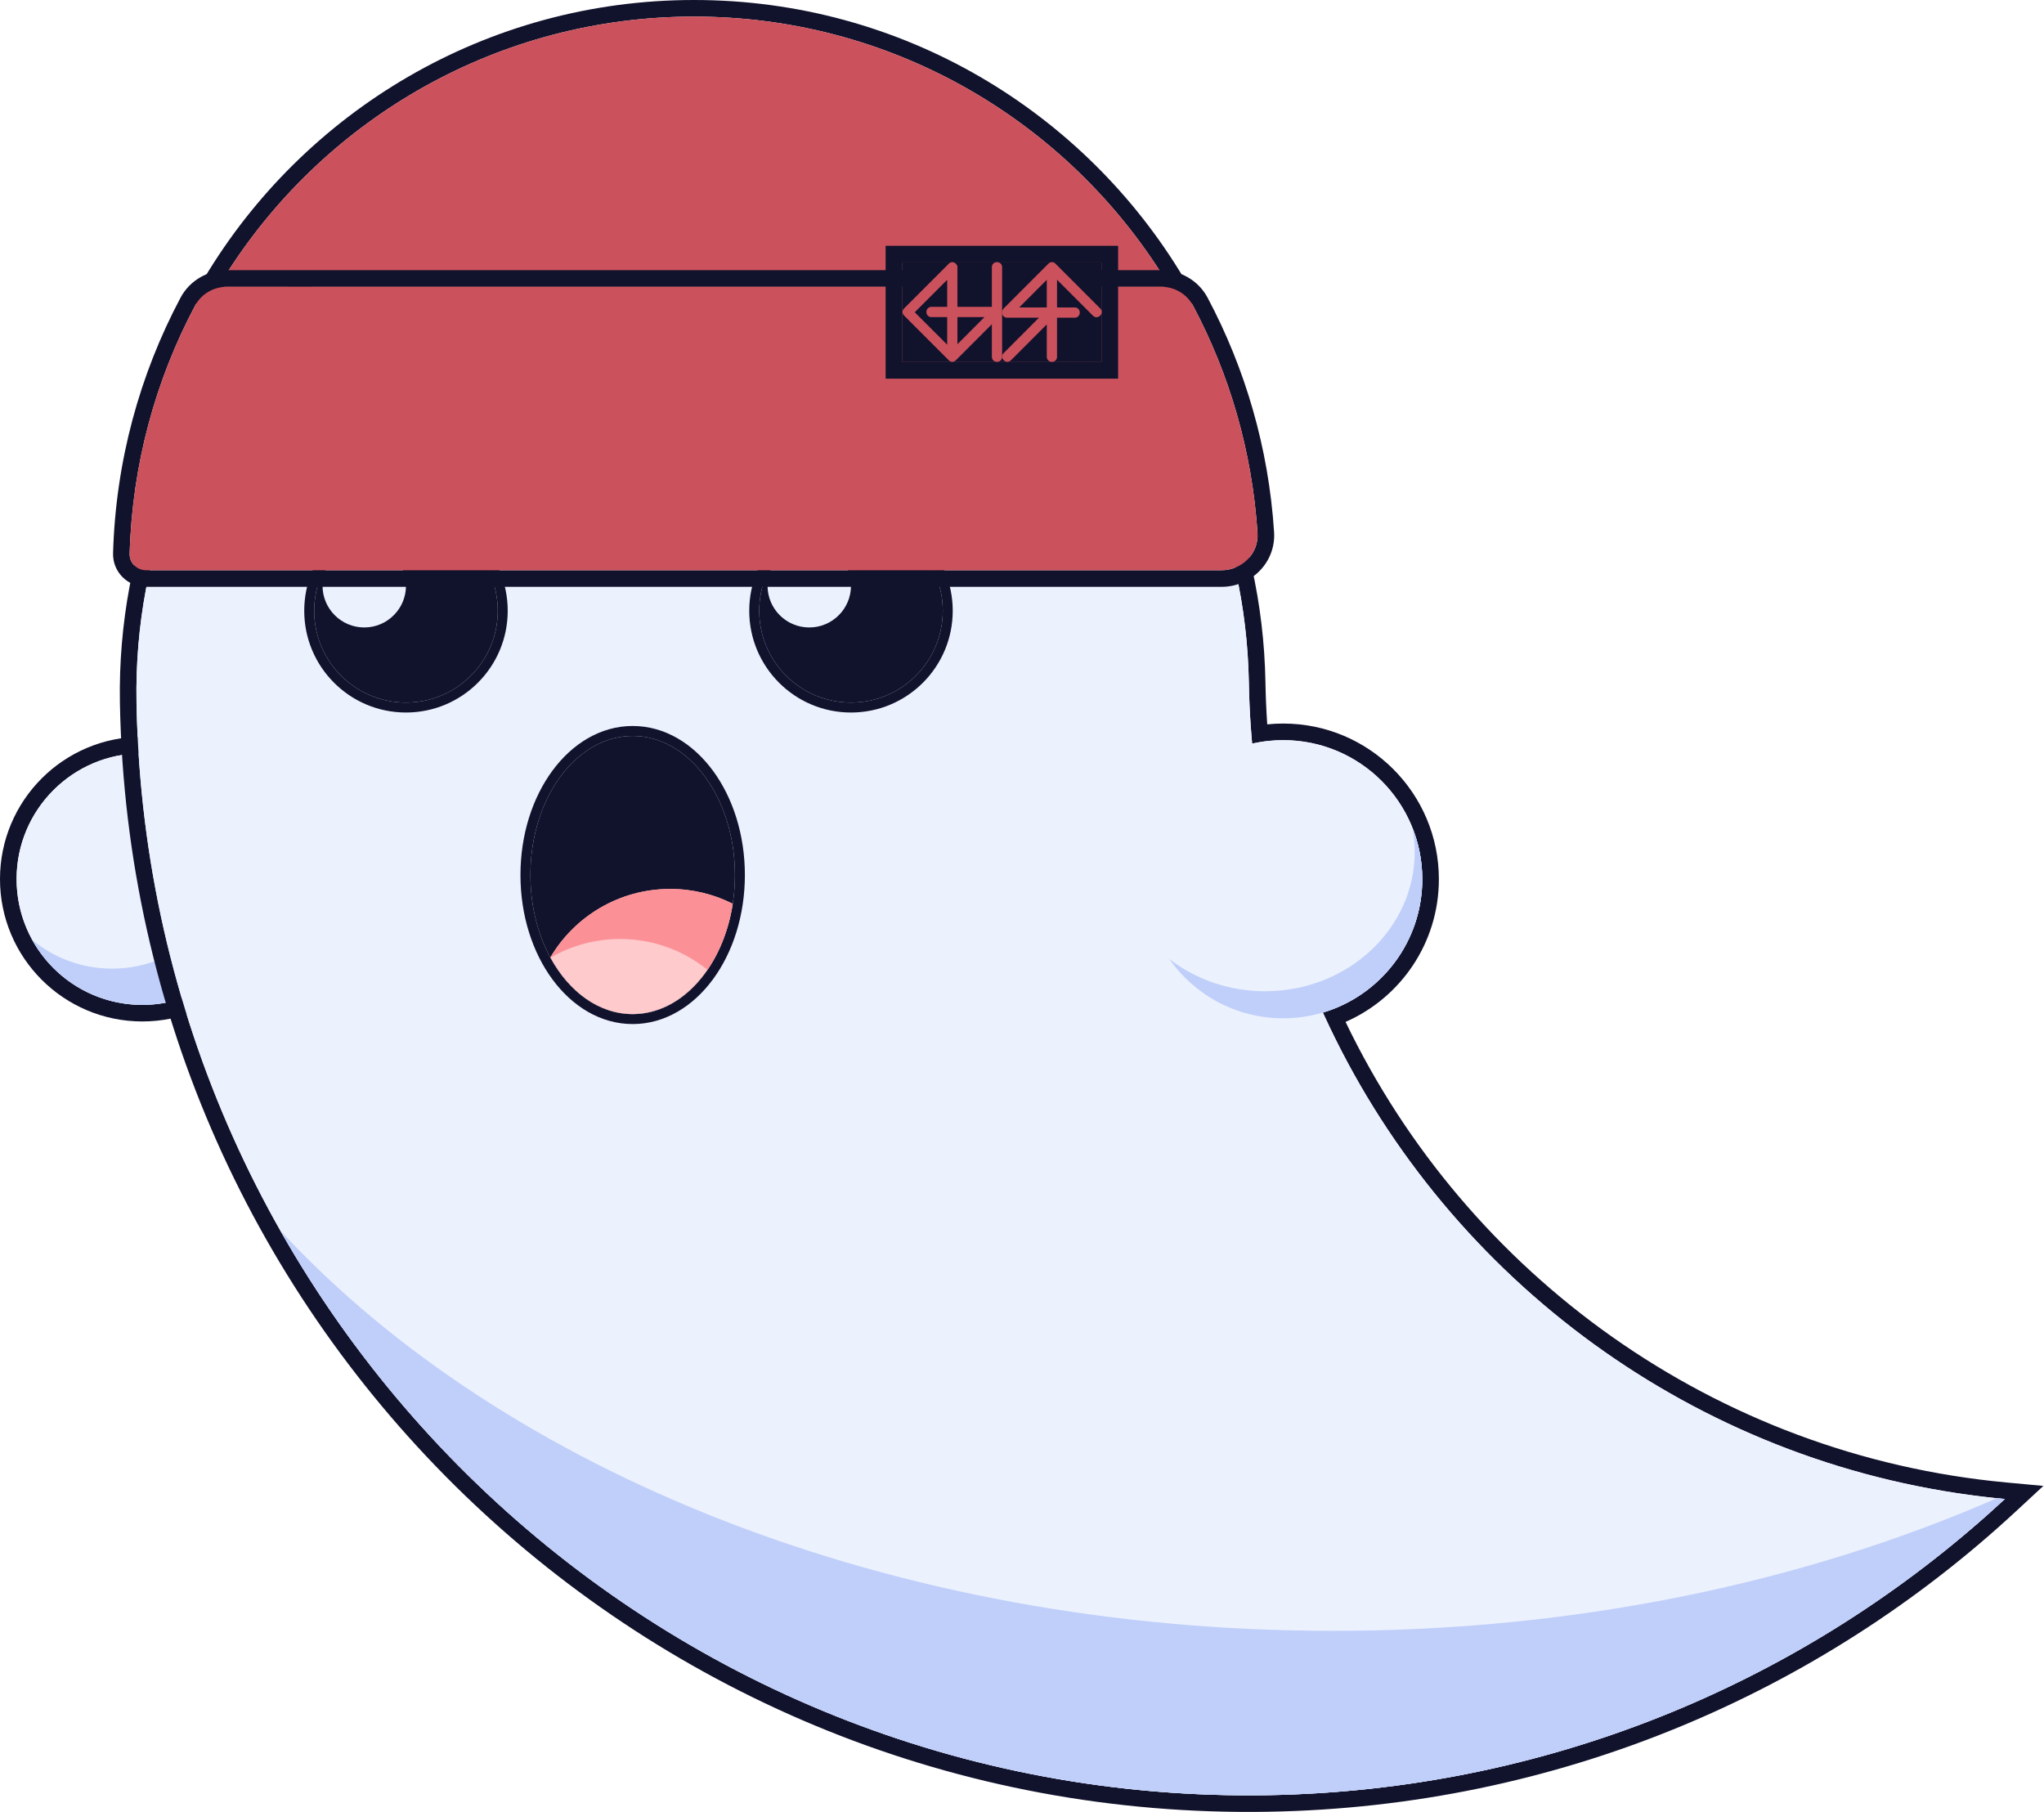
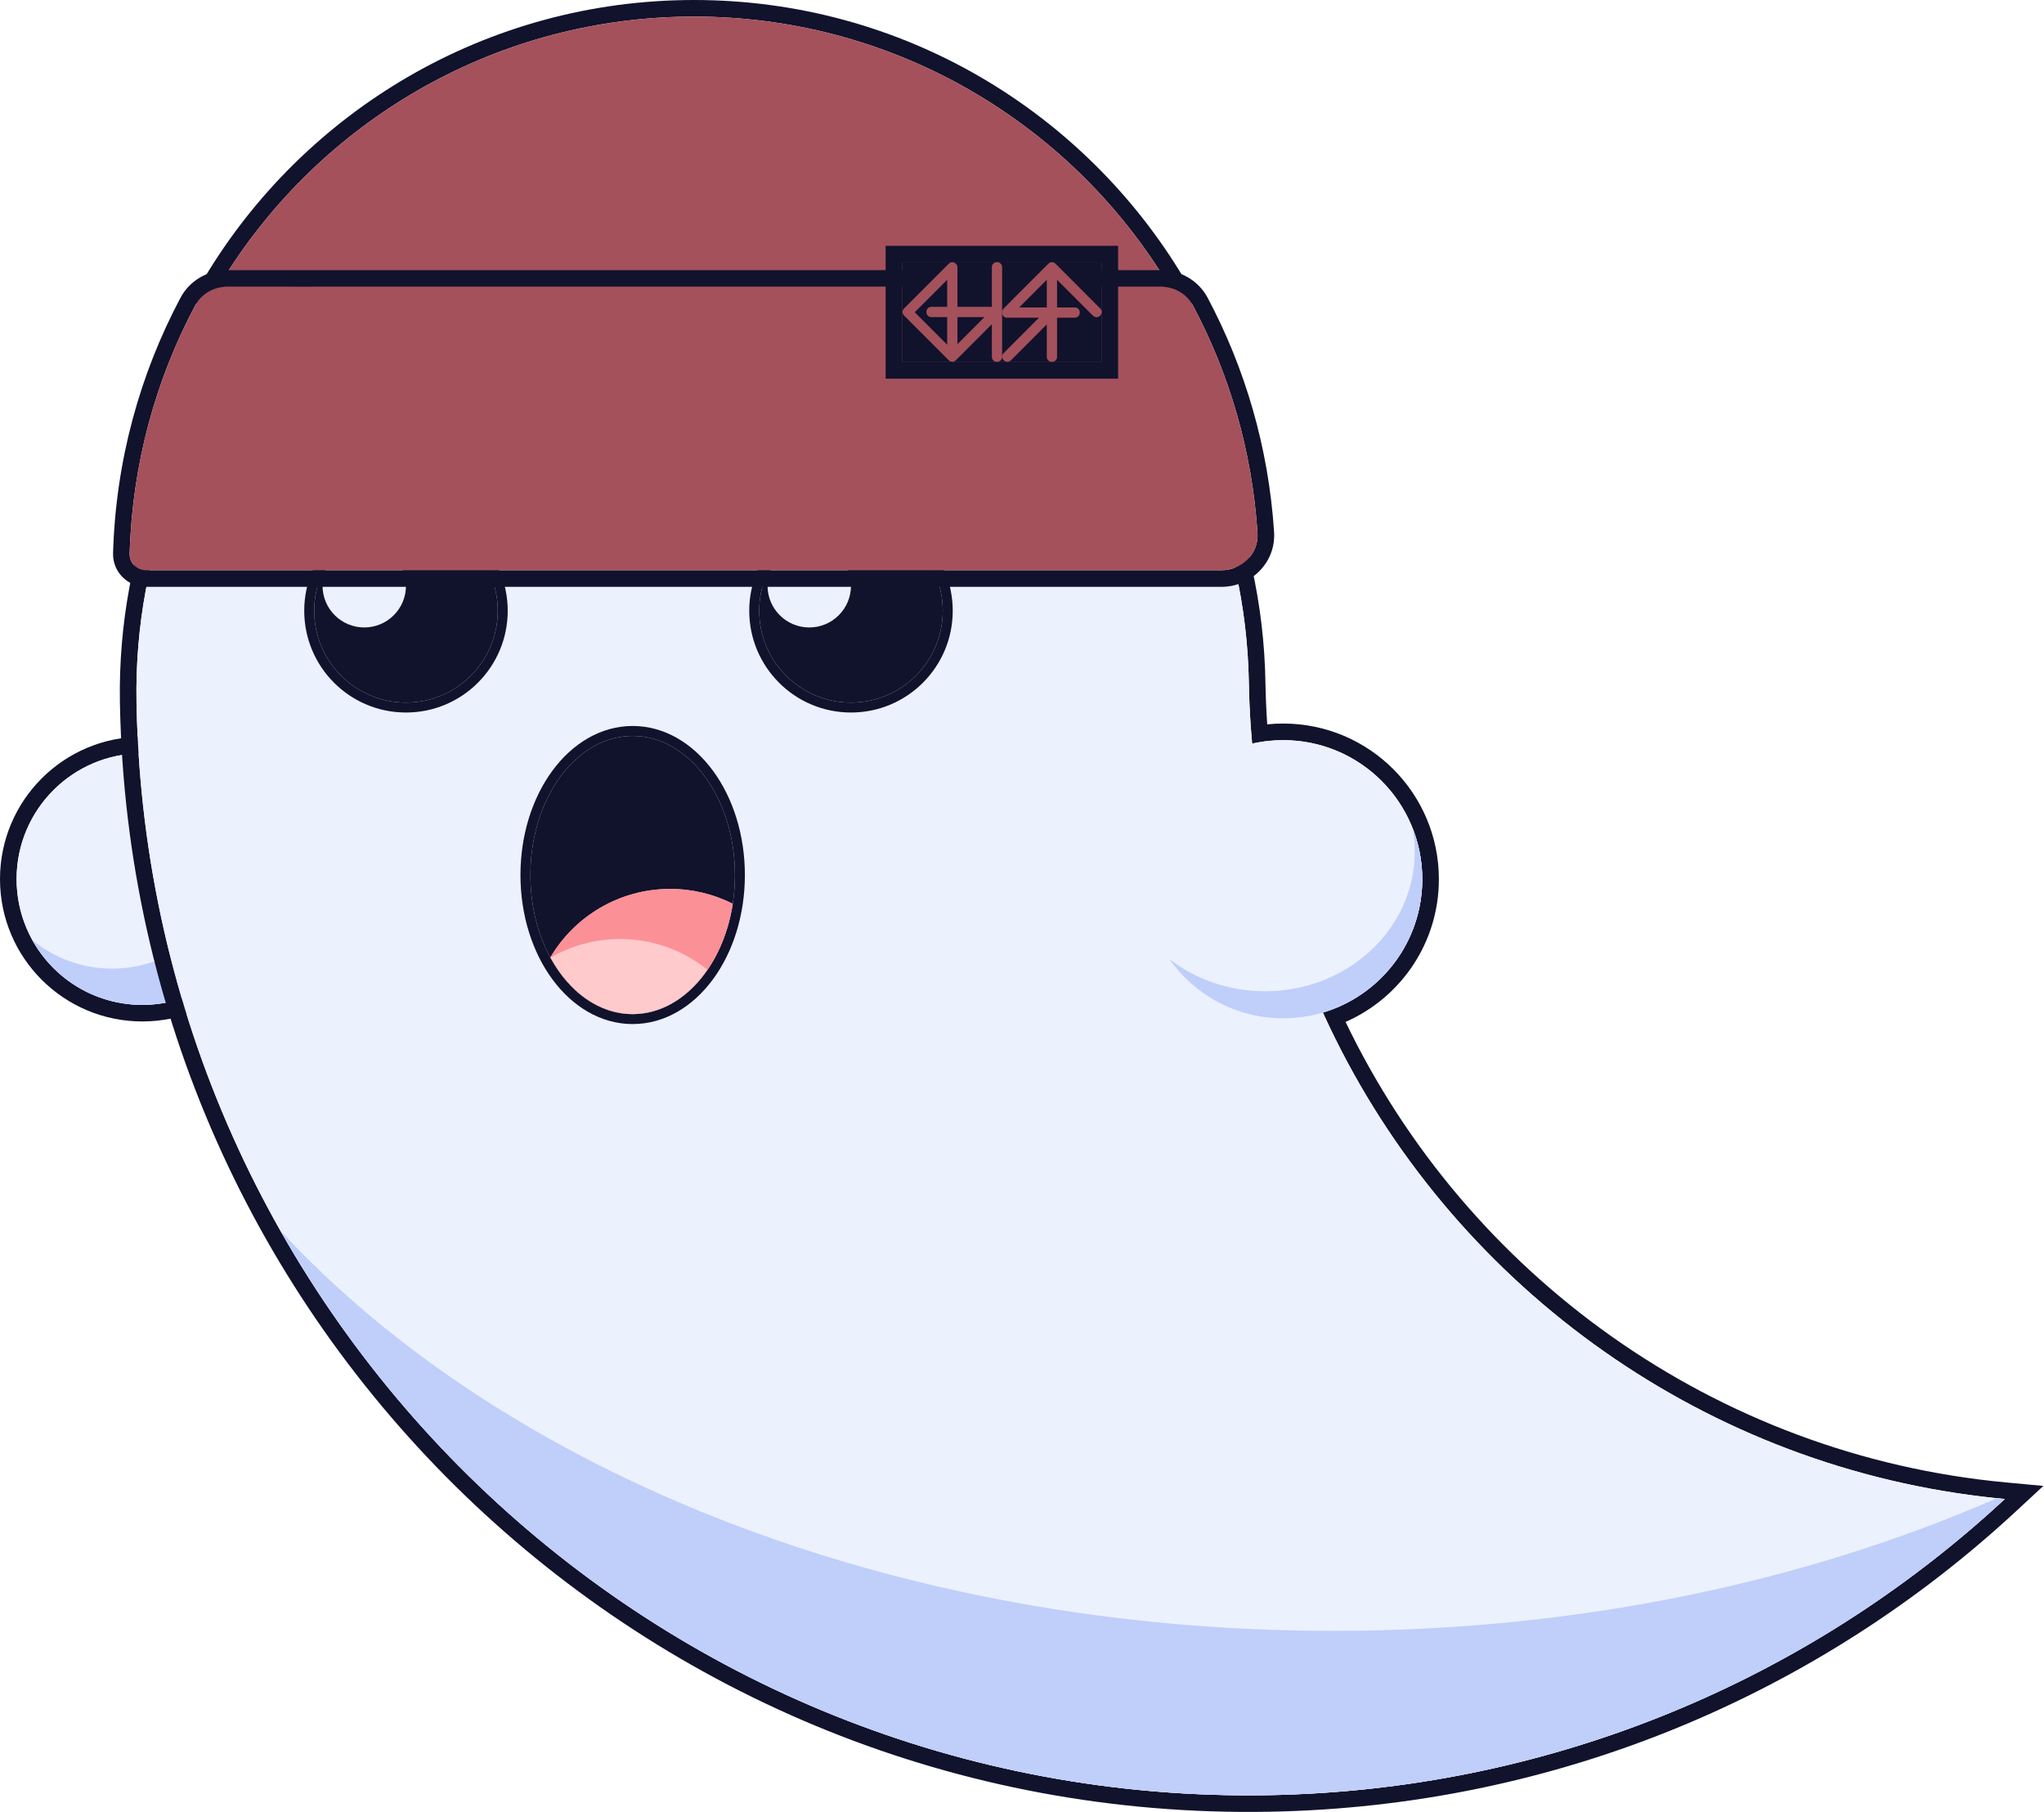
<svg xmlns="http://www.w3.org/2000/svg" width="616" height="546" viewBox="0 0 616 546" fill="none">
  <path fill-rule="evenodd" clip-rule="evenodd" d="M85.8 264.9C85.8 288.593 66.593 307.8 42.9 307.8C19.207 307.8 0 288.593 0 264.9C0 241.207 19.207 222 42.9 222C66.593 222 85.8 241.207 85.8 264.9ZM42.9 302.8C63.831 302.8 80.8 285.831 80.8 264.9C80.8 243.968 63.831 227 42.9 227C21.968 227 5 243.968 5 264.9C5 285.831 21.968 302.8 42.9 302.8Z" fill="#11122C" />
  <path d="M80.8 264.9C80.8 285.831 63.831 302.8 42.9 302.8C21.968 302.8 5 285.831 5 264.9C5 243.968 21.968 227 42.9 227C63.831 227 80.8 243.968 80.8 264.9Z" fill="#ECF1FE" />
  <path d="M33.802 291.883C54.734 291.883 71.702 274.915 71.702 253.983C71.702 247.32 69.983 241.059 66.963 235.618C75.412 242.569 80.8 253.105 80.8 264.9C80.8 285.831 63.831 302.8 42.9 302.8C28.631 302.8 16.204 294.915 9.739 283.265C16.284 288.65 24.666 291.883 33.802 291.883Z" fill="#BFCFFA" />
  <path fill-rule="evenodd" clip-rule="evenodd" d="M599.226 456.222C541.438 507.679 465.654 539.492 382.22 540.948C197.542 544.172 45.137 397.452 41.164 212.964C41.157 212.618 41.15 212.273 41.143 211.927C41.141 211.807 41.139 211.687 41.137 211.568C39.521 118.996 113.255 42.642 205.827 41.026C298.398 39.41 374.752 113.144 376.368 205.716C376.446 210.192 376.641 214.638 376.949 219.052C377.066 220.734 377.2 222.411 377.351 224.083C378.966 223.714 380.617 223.439 382.297 223.262C383.752 223.11 385.228 223.031 386.723 223.031C409.87 223.031 428.634 241.795 428.634 264.942C428.634 282.164 418.245 296.96 403.393 303.406C401.867 304.068 400.294 304.642 398.68 305.122C398.858 305.513 399.037 305.904 399.216 306.295C399.74 307.434 400.272 308.568 400.812 309.698C437.219 385.831 510.74 440.596 597.563 450.997C599.767 451.261 601.979 451.497 604.2 451.703C602.557 453.226 600.899 454.732 599.226 456.222ZM405.512 307.936C442.172 384.249 516.909 438.565 604.663 446.724L615.809 447.761L607.599 455.37C548.351 510.283 469.434 544.426 382.307 545.947C194.525 549.225 39.619 399.754 36.144 212.021C36.142 211.9 36.139 211.777 36.137 211.655M405.512 307.936C422.064 300.693 433.634 284.174 433.634 264.942C433.634 239.034 412.631 218.031 386.723 218.031C385.099 218.031 383.492 218.114 381.907 218.276C381.622 214.089 381.441 209.873 381.367 205.629C379.703 110.296 301.072 34.363 205.739 36.027C110.407 37.691 34.474 116.323 36.137 211.655" fill="#11122C" />
  <path d="M382.22 540.948C465.654 539.492 541.438 507.679 599.226 456.222C600.899 454.732 602.557 453.226 604.2 451.703C601.979 451.497 599.767 451.261 597.563 450.997C510.74 440.596 437.219 385.831 400.812 309.698C400.272 308.568 399.74 307.434 399.216 306.295C399.037 305.904 398.858 305.513 398.68 305.122C400.294 304.642 401.867 304.068 403.393 303.406C418.245 296.96 428.634 282.164 428.634 264.942C428.634 241.795 409.87 223.031 386.723 223.031C385.228 223.031 383.752 223.11 382.297 223.262C380.617 223.439 378.966 223.714 377.351 224.083C377.2 222.411 377.066 220.734 376.949 219.052C376.641 214.638 376.446 210.192 376.368 205.716C374.752 113.144 298.398 39.41 205.827 41.026C113.255 42.642 39.521 118.996 41.137 211.568C41.139 211.687 41.141 211.807 41.143 211.927C41.15 212.273 41.157 212.618 41.164 212.964C45.137 397.452 197.542 544.172 382.22 540.948Z" fill="#ECF1FE" />
  <path fill-rule="evenodd" clip-rule="evenodd" d="M381.249 298.701C406.162 298.701 426.357 279.882 426.357 256.668C426.357 254.235 426.136 251.851 425.71 249.531C427.597 254.301 428.634 259.5 428.634 264.942C428.634 288.088 409.87 306.852 386.723 306.852C372.515 306.852 359.957 299.781 352.378 288.966C360.201 295.044 370.266 298.701 381.249 298.701Z" fill="#BFCFFA" />
  <path d="M601.8 451.468C543.81 476.796 475.234 491.439 401.752 491.439C268.649 491.439 151.644 443.395 84.487 370.83C143.106 474.241 255.006 543.168 382.22 540.948C468.07 539.449 545.82 505.811 604.2 451.703C603.399 451.628 602.599 451.55 601.8 451.468Z" fill="#BFCFFA" />
  <path fill-rule="evenodd" clip-rule="evenodd" d="M287.123 184.047C287.123 200.981 273.396 214.708 256.462 214.708C239.529 214.708 225.801 200.981 225.801 184.047C225.801 167.114 239.529 153.386 256.462 153.386C273.396 153.386 287.123 167.114 287.123 184.047ZM256.462 211.708C271.739 211.708 284.123 199.324 284.123 184.047C284.123 168.771 271.739 156.386 256.462 156.386C241.185 156.386 228.801 168.771 228.801 184.047C228.801 199.324 241.185 211.708 256.462 211.708Z" fill="#11122C" />
  <path d="M284.123 184.047C284.123 199.324 271.739 211.708 256.462 211.708C241.185 211.708 228.801 199.324 228.801 184.047C228.801 168.771 241.185 156.386 256.462 156.386C271.739 156.386 284.123 168.771 284.123 184.047Z" fill="#11122C" />
  <path d="M256.462 176.503C256.462 183.447 250.833 189.076 243.889 189.076C236.945 189.076 231.316 183.447 231.316 176.503C231.316 169.559 236.945 163.93 243.889 163.93C250.833 163.93 256.462 169.559 256.462 176.503Z" fill="#ECF1FE" />
  <path fill-rule="evenodd" clip-rule="evenodd" d="M153.01 184.047C153.01 200.981 139.283 214.708 122.349 214.708C105.416 214.708 91.688 200.981 91.688 184.047C91.688 167.114 105.416 153.386 122.349 153.386C139.283 153.386 153.01 167.114 153.01 184.047ZM122.349 211.708C137.626 211.708 150.01 199.324 150.01 184.047C150.01 168.771 137.626 156.386 122.349 156.386C107.072 156.386 94.688 168.771 94.688 184.047C94.688 199.324 107.072 211.708 122.349 211.708Z" fill="#11122C" />
  <path d="M150.01 184.047C150.01 199.324 137.626 211.708 122.349 211.708C107.072 211.708 94.688 199.324 94.688 184.047C94.688 168.771 107.072 156.386 122.349 156.386C137.626 156.386 150.01 168.771 150.01 184.047Z" fill="#11122C" />
  <path d="M122.349 176.503C122.349 183.447 116.72 189.076 109.776 189.076C102.832 189.076 97.203 183.447 97.203 176.503C97.203 169.559 102.832 163.93 109.776 163.93C116.72 163.93 122.349 169.559 122.349 176.503Z" fill="#ECF1FE" />
  <path fill-rule="evenodd" clip-rule="evenodd" d="M214.875 295.089C208.883 303.238 200.359 308.587 190.667 308.587C180.976 308.587 172.452 303.238 166.46 295.089C160.467 286.938 156.851 275.823 156.851 263.677C156.851 251.531 160.467 240.415 166.46 232.265C172.452 224.115 180.976 218.766 190.667 218.766C200.359 218.766 208.883 224.115 214.875 232.265C220.868 240.415 224.484 251.531 224.484 263.677C224.484 275.823 220.868 286.938 214.875 295.089ZM190.667 305.587C207.687 305.587 221.484 286.823 221.484 263.677C221.484 240.53 207.687 221.766 190.667 221.766C173.648 221.766 159.851 240.53 159.851 263.677C159.851 286.823 173.648 305.587 190.667 305.587Z" fill="#11122C" />
  <path d="M221.484 263.677C221.484 286.823 207.687 305.587 190.667 305.587C173.648 305.587 159.851 286.823 159.851 263.677C159.851 240.53 173.648 221.766 190.667 221.766C207.687 221.766 221.484 240.53 221.484 263.677Z" fill="#11122C" />
  <path d="M165.849 288.525C173.137 276.163 186.589 267.868 201.979 267.868C208.757 267.868 215.16 269.477 220.826 272.335C217.893 291.327 205.505 305.587 190.667 305.587C180.487 305.587 171.46 298.874 165.849 288.525Z" fill="#FECACC" />
  <path d="M201.979 267.868C186.589 267.868 173.137 276.163 165.849 288.525C165.861 288.547 165.873 288.57 165.885 288.592C172.061 285.008 179.236 282.956 186.891 282.956C196.861 282.956 206.017 286.437 213.212 292.25C216.964 286.776 219.652 279.934 220.826 272.335C215.16 269.477 208.757 267.868 201.979 267.868Z" fill="#FB9197" />
  <path fill-rule="evenodd" clip-rule="evenodd" d="M57.02 91.415L61.538 83.851C91.523 33.642 146.414 0 209.168 0C271.922 0 326.813 33.642 356.798 83.851L361.315 91.415H57.02ZM352.505 86.415C351.498 84.729 350.463 83.062 349.398 81.415C319.69 35.435 267.983 5 209.168 5C150.353 5 98.646 35.435 68.937 81.415C67.873 83.062 66.837 84.729 65.83 86.415H352.505Z" fill="#11122C" />
-   <path d="M349.398 81.415C350.463 83.062 351.498 84.729 352.505 86.415H65.83C66.837 84.729 67.873 83.062 68.937 81.415C98.646 35.435 150.353 5 209.168 5C267.983 5 319.69 35.435 349.398 81.415Z" fill="#CB525C" />
+   <path d="M349.398 81.415C350.463 83.062 351.498 84.729 352.505 86.415H65.83C66.837 84.729 67.873 83.062 68.937 81.415C98.646 35.435 150.353 5 209.168 5C267.983 5 319.69 35.435 349.398 81.415Z" fill="#A4515C" />
  <path fill-rule="evenodd" clip-rule="evenodd" d="M34.074 166.691C34.875 138.936 42.135 112.789 54.406 89.711C57.2 84.456 62.679 81.416 68.417 81.416H349.924C355.663 81.416 361.141 84.456 363.936 89.711C375.259 111.006 382.315 134.916 383.967 160.293C384.571 169.578 376.984 176.835 368.116 176.835L44 176.835C38.516 176.835 33.91 172.362 34.074 166.691ZM58.82 92.059C60.697 88.529 64.419 86.416 68.417 86.416H349.924C353.922 86.416 357.644 88.529 359.521 92.059C370.519 112.742 377.373 135.964 378.977 160.618C379.38 166.804 374.316 171.835 368.116 171.835L44 171.835C41.239 171.835 38.992 169.596 39.072 166.835C39.85 139.868 46.902 114.473 58.82 92.059Z" fill="#11122C" />
-   <path d="M68.417 86.416C64.419 86.416 60.697 88.529 58.82 92.059C46.902 114.473 39.85 139.868 39.072 166.835C38.992 169.596 41.239 171.835 44 171.835L368.116 171.835C374.316 171.835 379.38 166.804 378.977 160.618C377.373 135.964 370.519 112.742 359.521 92.059C357.644 88.529 353.922 86.416 349.924 86.416H68.417Z" fill="#CB525C" />
+   <path d="M68.417 86.416C64.419 86.416 60.697 88.529 58.82 92.059C46.902 114.473 39.85 139.868 39.072 166.835C38.992 169.596 41.239 171.835 44 171.835L368.116 171.835C374.316 171.835 379.38 166.804 378.977 160.618C377.373 135.964 370.519 112.742 359.521 92.059C357.644 88.529 353.922 86.416 349.924 86.416H68.417Z" fill="#A4515C" />
  <path fill-rule="evenodd" clip-rule="evenodd" d="M266.902 74.075H336.965V114.107H266.902V74.075ZM271.902 79.075V109.107H331.965V79.075H271.902Z" fill="#11122C" />
  <path d="M271.902 79.075H331.965V109.107H271.902V79.075Z" fill="#11122C" />
-   <path fill-rule="evenodd" clip-rule="evenodd" d="M318.561 92.642V84.302L329.413 95.16C329.987 95.735 330.92 95.735 331.494 95.16L331.599 95.056C332.173 94.481 332.173 93.548 331.599 92.973L318.066 79.431C317.563 78.928 316.787 78.865 316.215 79.243C316.134 79.297 316.056 79.36 315.984 79.431L315.88 79.536L315.878 79.538L302.452 92.973C302.229 93.196 302.092 93.473 302.042 93.762C302.015 93.875 302 93.993 302 94.115V94.262C302 95.076 302.659 95.735 303.472 95.735H313.119L302.452 106.41C301.877 106.985 301.877 107.918 302.452 108.493L302.556 108.597C303.131 109.172 304.063 109.172 304.638 108.597L315.47 97.758V107.557C315.47 108.37 316.129 109.03 316.942 109.03H317.089C317.902 109.03 318.561 108.37 318.561 107.557V95.735H323.935C324.748 95.735 325.407 95.076 325.407 94.262V94.115C325.407 93.302 324.748 92.642 323.935 92.642H318.561ZM307.154 92.642H315.47V84.321L307.154 92.642Z" fill="#CB525C" />
-   <path fill-rule="evenodd" clip-rule="evenodd" d="M298.916 80.472C298.916 79.659 299.575 79 300.388 79H300.535C301.348 79 302.007 79.659 302.007 80.472V94.567L302.03 94.59L302.007 94.614V107.558C302.007 108.371 301.348 109.03 300.535 109.03H300.388C299.575 109.03 298.916 108.371 298.916 107.558V97.705L288.038 108.588C287.463 109.163 286.532 109.163 285.957 108.588L272.431 95.056C272.359 94.984 272.296 94.907 272.242 94.825C272.08 94.579 271.999 94.295 272 94.011C272 93.918 272.009 93.826 272.027 93.734C272.081 93.456 272.215 93.19 272.431 92.974L285.957 79.442C286.532 78.868 287.463 78.868 288.038 79.442L288.142 79.546C288.353 79.757 288.486 80.017 288.543 80.288V92.469H298.916V80.472ZM285.452 92.469H280.67C279.858 92.469 279.199 93.128 279.199 93.941V94.089C279.199 94.902 279.858 95.561 280.67 95.561H285.452V103.872L275.68 94.096L285.452 84.319V92.469ZM288.543 103.711V95.561H296.69L288.543 103.711Z" fill="#CB525C" />
+   <path fill-rule="evenodd" clip-rule="evenodd" d="M318.561 92.642V84.302L329.413 95.16C329.987 95.735 330.92 95.735 331.494 95.16L331.599 95.056C332.173 94.481 332.173 93.548 331.599 92.973L318.066 79.431C317.563 78.928 316.787 78.865 316.215 79.243C316.134 79.297 316.056 79.36 315.984 79.431L315.88 79.536L315.878 79.538L302.452 92.973C302.229 93.196 302.092 93.473 302.042 93.762C302.015 93.875 302 93.993 302 94.115V94.262C302 95.076 302.659 95.735 303.472 95.735H313.119L302.452 106.41C301.877 106.985 301.877 107.918 302.452 108.493L302.556 108.597C303.131 109.172 304.063 109.172 304.638 108.597L315.47 97.758V107.557C315.47 108.37 316.129 109.03 316.942 109.03H317.089C317.902 109.03 318.561 108.37 318.561 107.557V95.735H323.935C324.748 95.735 325.407 95.076 325.407 94.262V94.115C325.407 93.302 324.748 92.642 323.935 92.642H318.561ZM307.154 92.642H315.47V84.321L307.154 92.642Z" fill="#A4515C" />
+   <path fill-rule="evenodd" clip-rule="evenodd" d="M298.916 80.472C298.916 79.659 299.575 79 300.388 79H300.535C301.348 79 302.007 79.659 302.007 80.472V94.567L302.03 94.59L302.007 94.614V107.558C302.007 108.371 301.348 109.03 300.535 109.03H300.388C299.575 109.03 298.916 108.371 298.916 107.558V97.705L288.038 108.588C287.463 109.163 286.532 109.163 285.957 108.588L272.431 95.056C272.359 94.984 272.296 94.907 272.242 94.825C272.08 94.579 271.999 94.295 272 94.011C272 93.918 272.009 93.826 272.027 93.734C272.081 93.456 272.215 93.19 272.431 92.974L285.957 79.442C286.532 78.868 287.463 78.868 288.038 79.442L288.142 79.546C288.353 79.757 288.486 80.017 288.543 80.288V92.469H298.916V80.472ZM285.452 92.469H280.67C279.858 92.469 279.199 93.128 279.199 93.941V94.089C279.199 94.902 279.858 95.561 280.67 95.561H285.452V103.872L275.68 94.096L285.452 84.319V92.469ZM288.543 103.711V95.561H296.69L288.543 103.711Z" fill="#A4515C" />
</svg>
